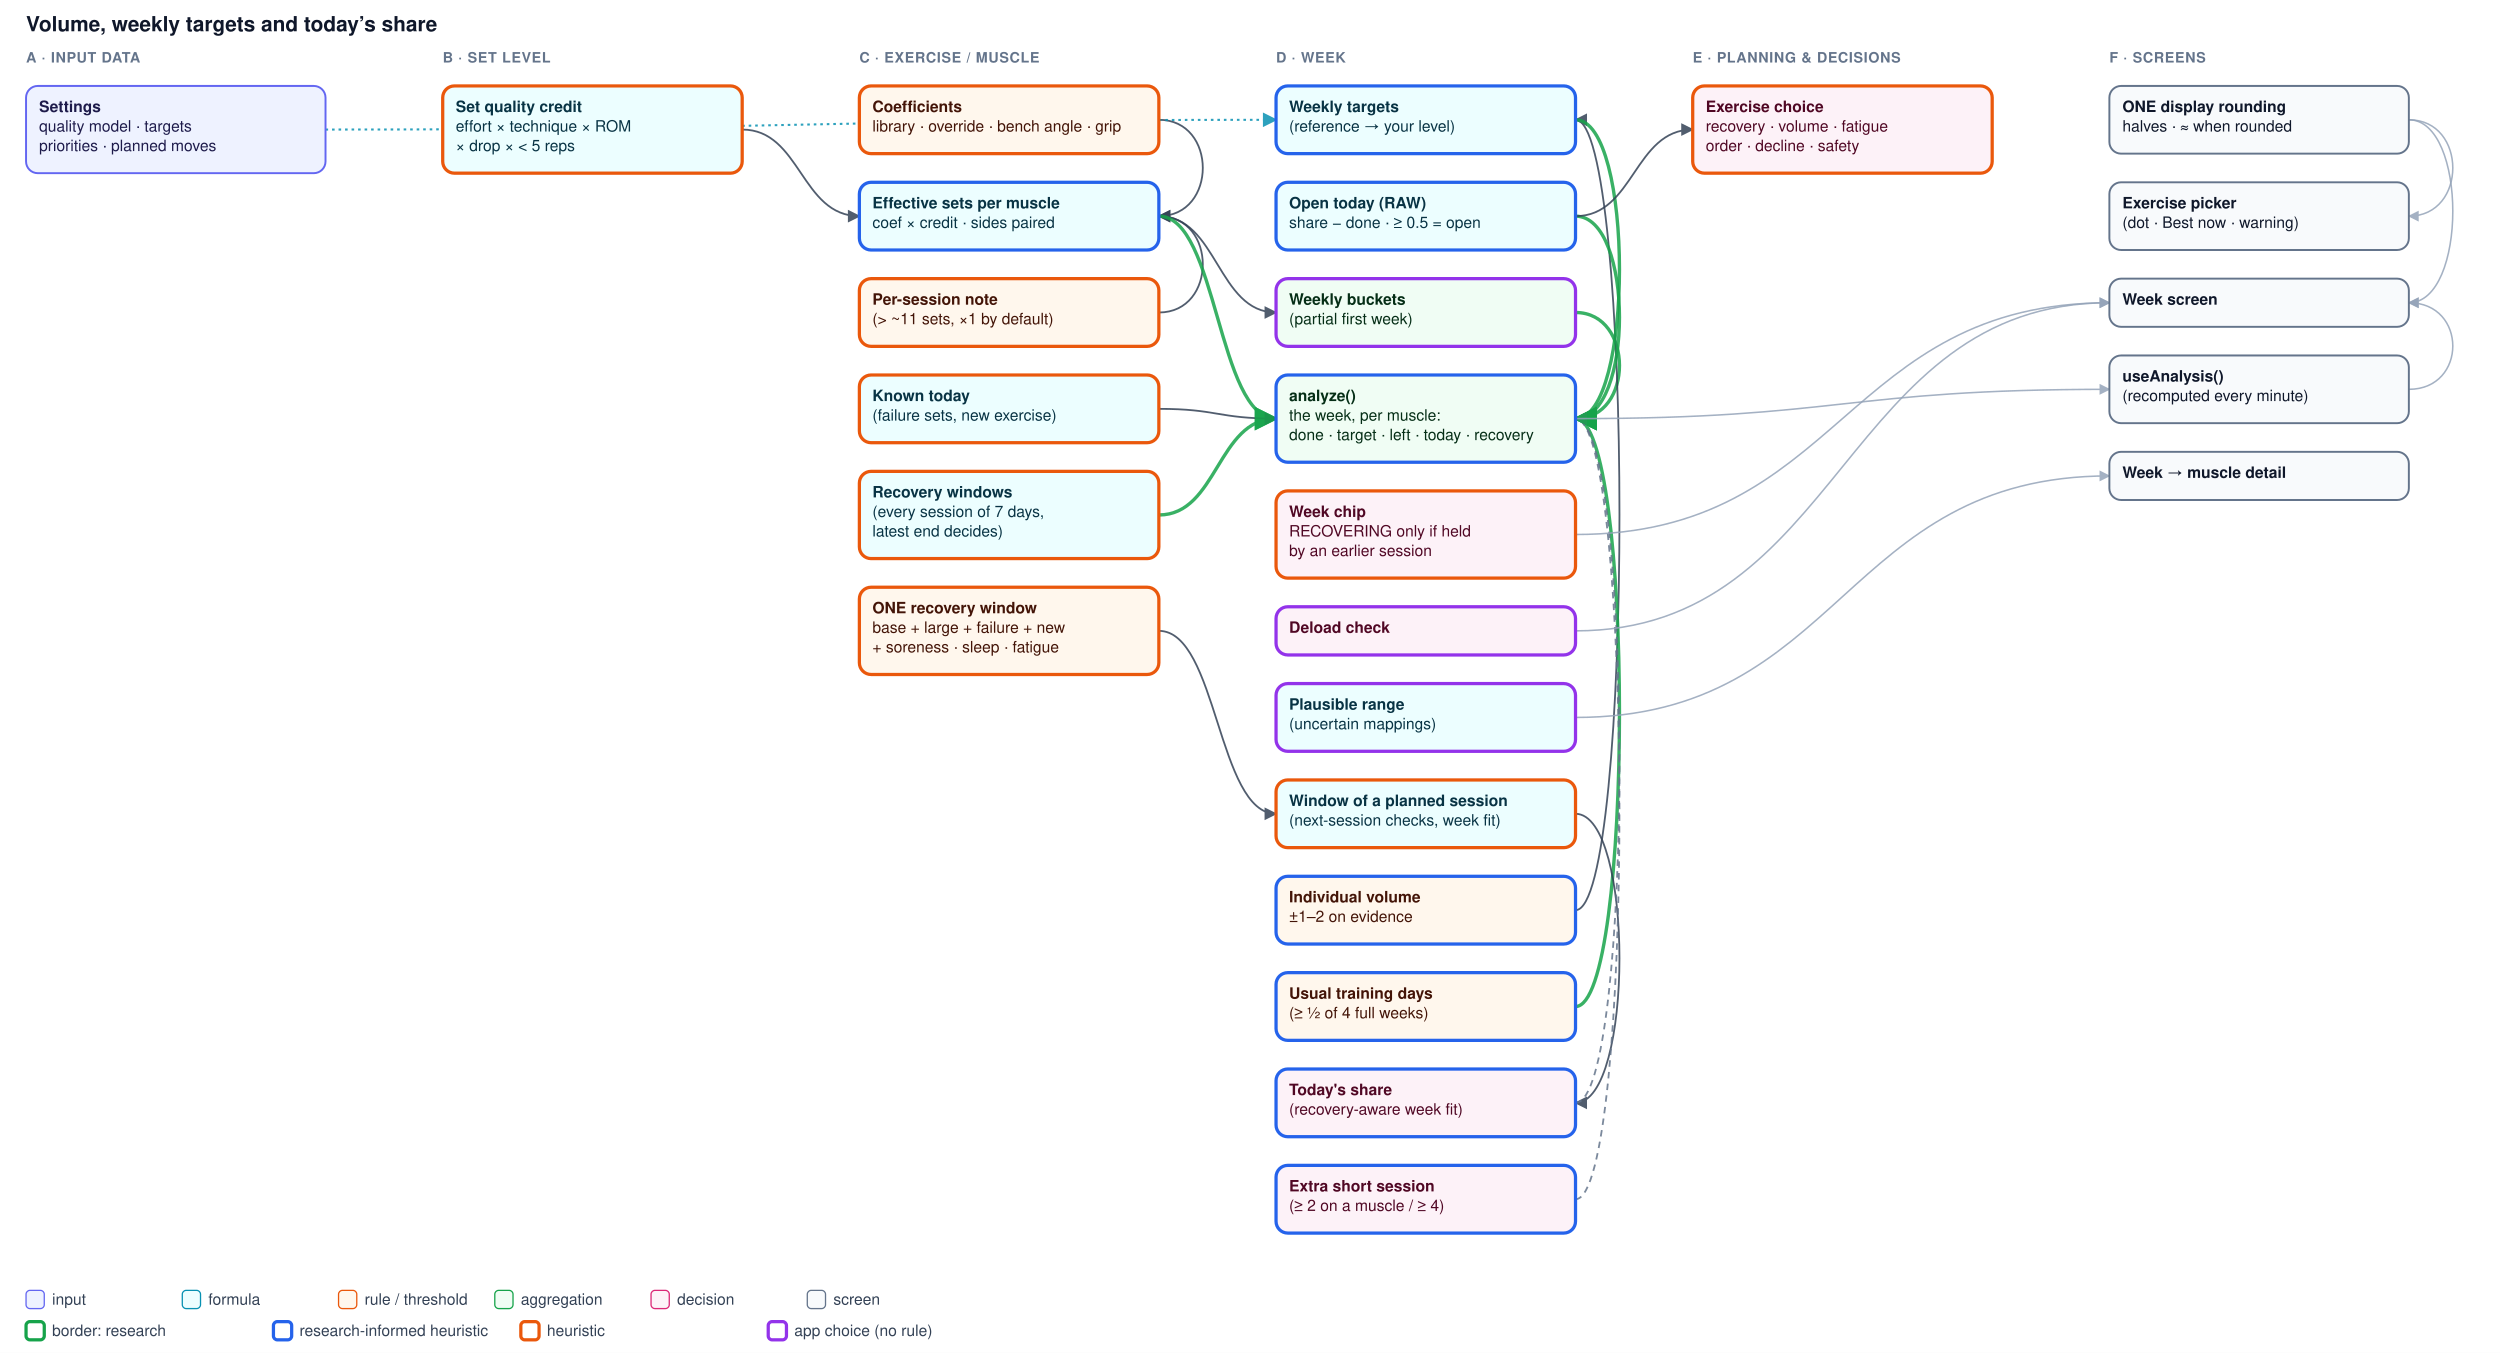
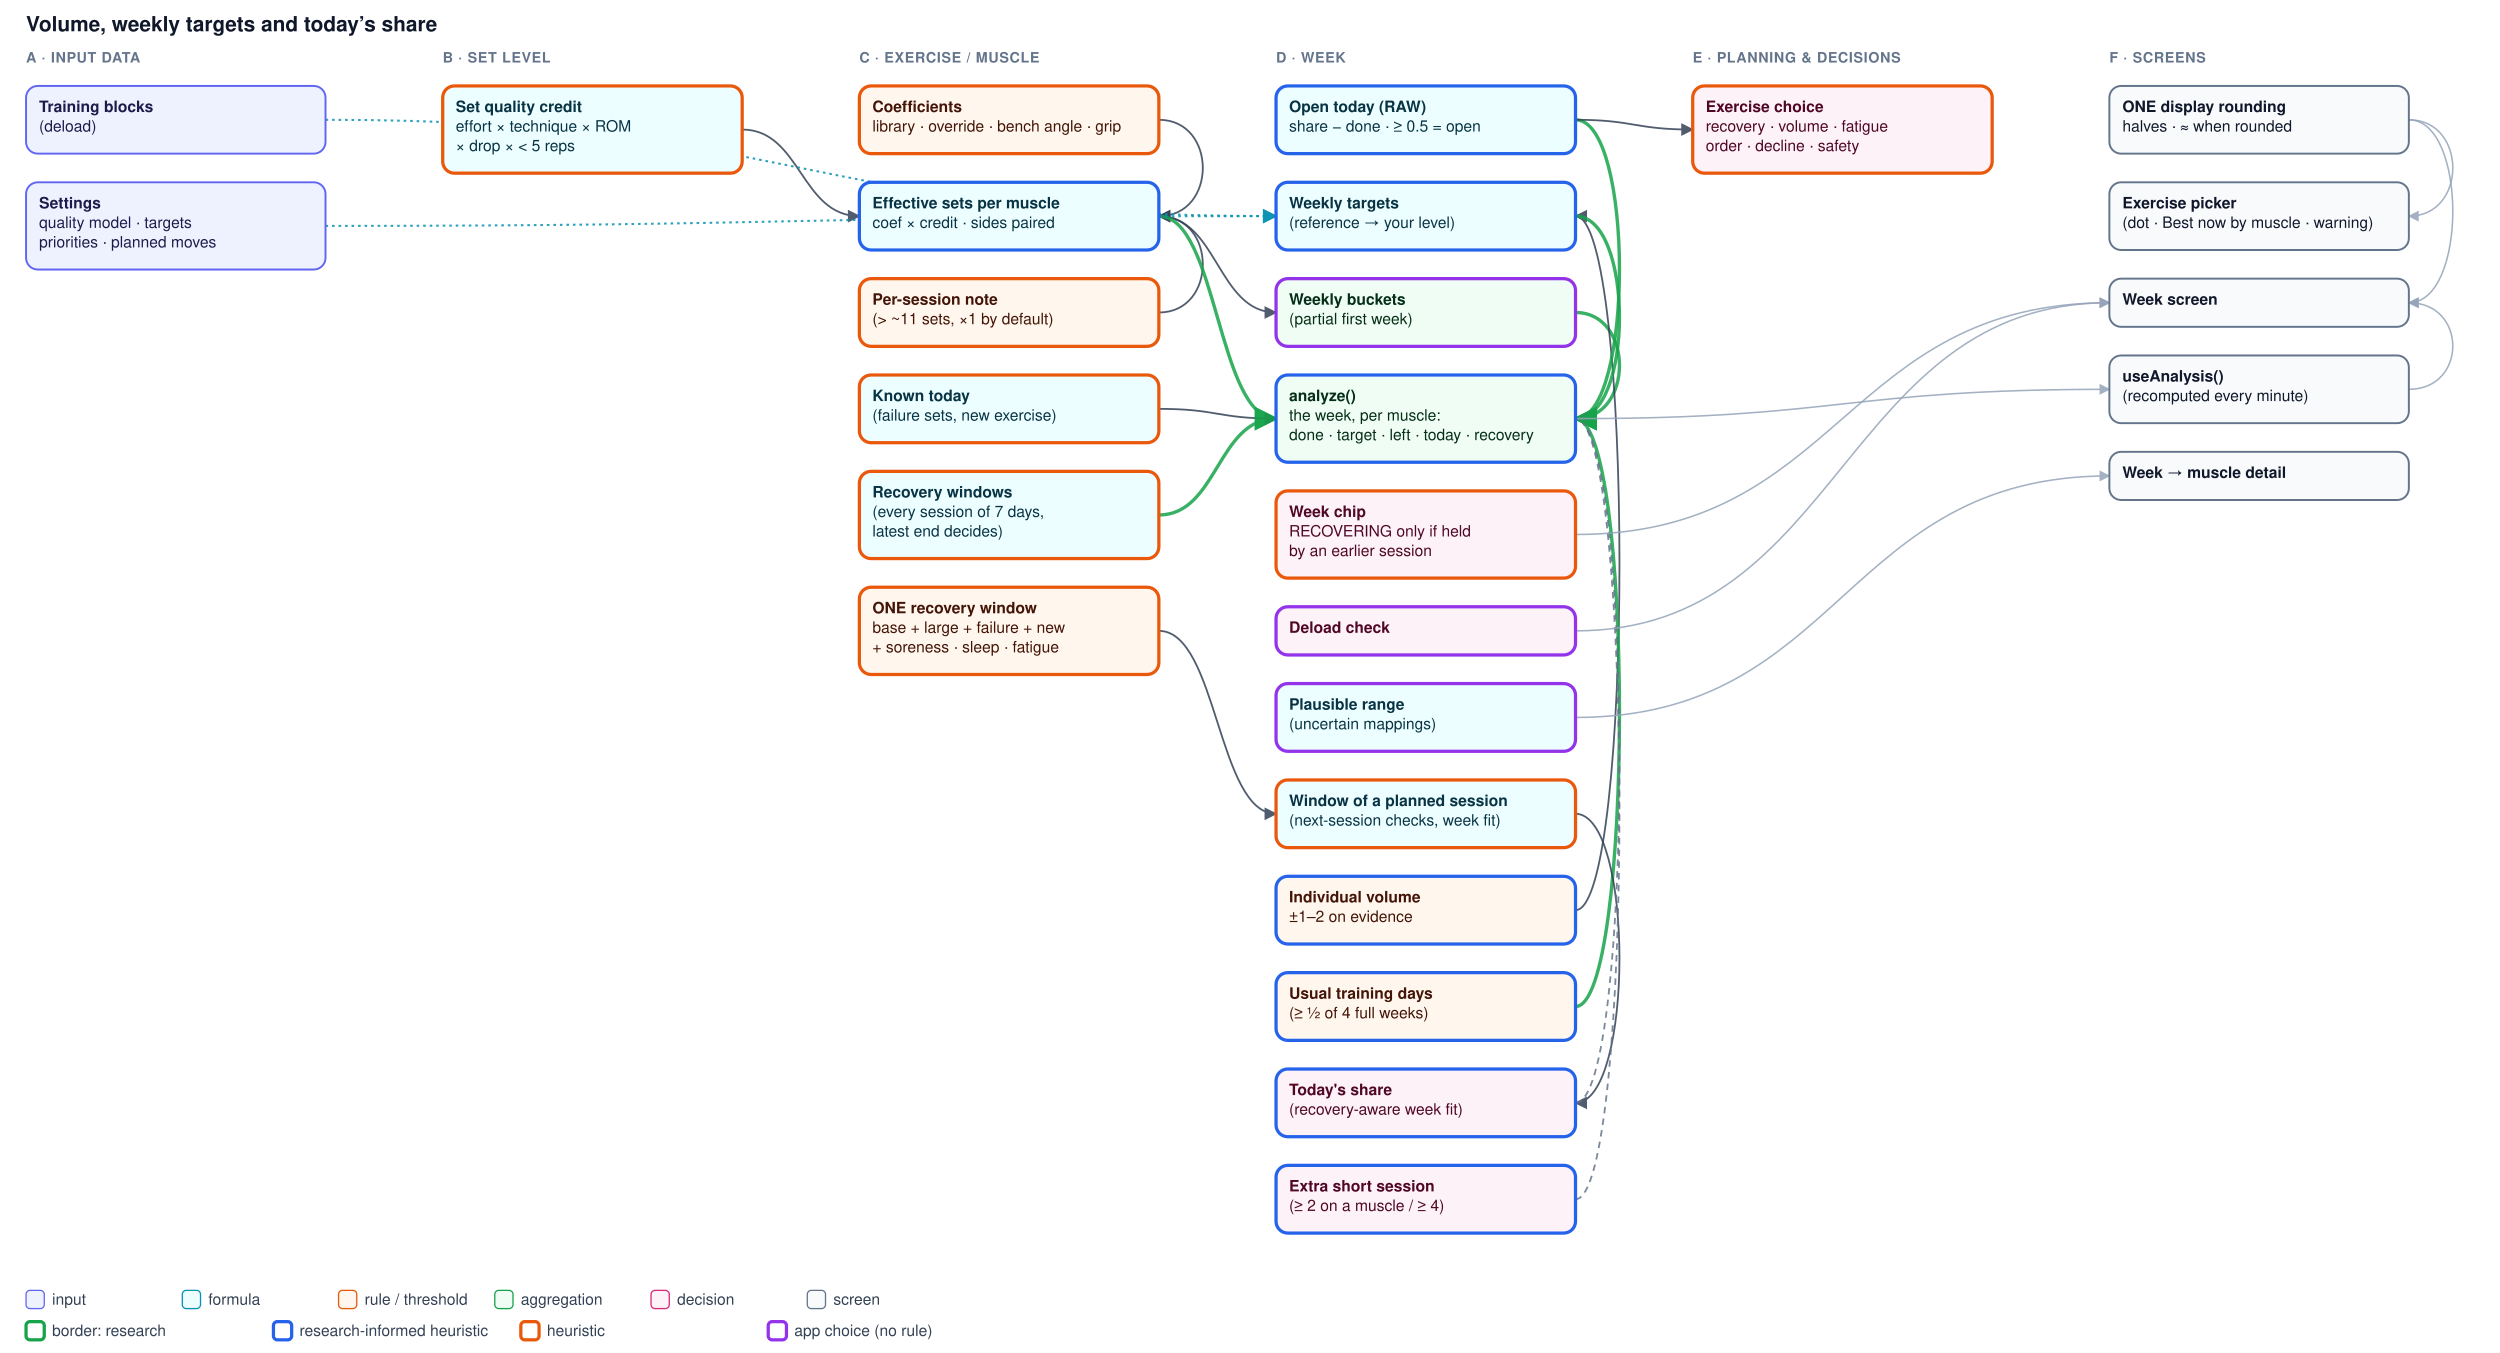
<svg xmlns="http://www.w3.org/2000/svg" viewBox="0 0 1920 1039" width="1920" height="1039" font-family="Segoe UI, Helvetica, Arial, sans-serif" font-size="12">
  <rect width="100%" height="100%" fill="#ffffff" />
  <defs>
    <marker id="m-call" viewBox="0 0 10 10" refX="9" refY="5" markerWidth="7" markerHeight="7" orient="auto-start-reverse">
      <path d="M0,0 L10,5 L0,10 z" fill="#334155" />
    </marker>
    <marker id="m-cond" viewBox="0 0 10 10" refX="9" refY="5" markerWidth="7" markerHeight="7" orient="auto-start-reverse">
      <path d="M0,0 L10,5 L0,10 z" fill="#64748b" />
    </marker>
    <marker id="m-data" viewBox="0 0 10 10" refX="9" refY="5" markerWidth="7" markerHeight="7" orient="auto-start-reverse">
      <path d="M0,0 L10,5 L0,10 z" fill="#0891b2" />
    </marker>
    <marker id="m-agg" viewBox="0 0 10 10" refX="9" refY="5" markerWidth="7" markerHeight="7" orient="auto-start-reverse">
      <path d="M0,0 L10,5 L0,10 z" fill="#16a34a" />
    </marker>
    <marker id="m-ui" viewBox="0 0 10 10" refX="9" refY="5" markerWidth="7" markerHeight="7" orient="auto-start-reverse">
      <path d="M0,0 L10,5 L0,10 z" fill="#94a3b8" />
    </marker>
  </defs>
  <text x="20" y="24" font-size="16" font-weight="700" fill="#0f172a">Volume, weekly targets and today’s share</text>
  <text x="20" y="48" font-size="11" font-weight="700" fill="#64748b" letter-spacing="0.5">A · INPUT DATA</text>
  <text x="340" y="48" font-size="11" font-weight="700" fill="#64748b" letter-spacing="0.5">B · SET LEVEL</text>
  <text x="660" y="48" font-size="11" font-weight="700" fill="#64748b" letter-spacing="0.5">C · EXERCISE / MUSCLE</text>
  <text x="980" y="48" font-size="11" font-weight="700" fill="#64748b" letter-spacing="0.5">D · WEEK</text>
  <text x="1300" y="48" font-size="11" font-weight="700" fill="#64748b" letter-spacing="0.5">E · PLANNING &amp; DECISIONS</text>
  <text x="1620" y="48" font-size="11" font-weight="700" fill="#64748b" letter-spacing="0.5">F · SCREENS</text>
  <path d="M890,92 C935,92 935,166 890,166" fill="none" stroke="#334155" stroke-width="1.4" marker-end="url(#m-call)" opacity="0.85" />
  <path d="M570,99.5 C615,99.5 615,166 660,166" fill="none" stroke="#334155" stroke-width="1.4" marker-end="url(#m-call)" opacity="0.85" />
  <path d="M890,240 C935,240 935,166 890,166" fill="none" stroke="#334155" stroke-width="1.4" marker-end="url(#m-call)" opacity="0.85" />
  <path d="M890,166 C935,166 935,240 980,240" fill="none" stroke="#334155" stroke-width="1.4" marker-end="url(#m-call)" opacity="0.85" />
  <path d="M1210,240 C1255,240 1255,321.5 1210,321.5" fill="none" stroke="#16a34a" stroke-width="2.6" marker-end="url(#m-agg)" opacity="0.85" />
  <path d="M890,166 C935,166 935,321.5 980,321.5" fill="none" stroke="#16a34a" stroke-width="2.6" marker-end="url(#m-agg)" opacity="0.85" />
-   <path d="M1210,699 C1255,699 1255,92 1210,92" fill="none" stroke="#334155" stroke-width="1.4" marker-end="url(#m-call)" opacity="0.85" />
-   <path d="M250,99.5 C615,99.5 615,92 980,92" fill="none" stroke="#0891b2" stroke-width="1.6" stroke-dasharray="2 3" marker-end="url(#m-data)" opacity="0.85" />
-   <path d="M1210,92 C1255,92 1255,321.5 1210,321.5" fill="none" stroke="#16a34a" stroke-width="2.6" marker-end="url(#m-agg)" opacity="0.85" />
+   <path d="M1210,699 C1255,699 1255,166 1210,166" fill="none" stroke="#334155" stroke-width="1.4" marker-end="url(#m-call)" opacity="0.85" />
+   <path d="M250,92 C615,92 615,166 980,166" fill="none" stroke="#0891b2" stroke-width="1.6" stroke-dasharray="2 3" marker-end="url(#m-data)" opacity="0.85" />
+   <path d="M250,173.5 C615,173.5 615,166 980,166" fill="none" stroke="#0891b2" stroke-width="1.6" stroke-dasharray="2 3" marker-end="url(#m-data)" opacity="0.85" />
+   <path d="M1210,166 C1255,166 1255,321.5 1210,321.5" fill="none" stroke="#16a34a" stroke-width="2.6" marker-end="url(#m-agg)" opacity="0.85" />
  <path d="M1210,773 C1255,773 1255,321.5 1210,321.5" fill="none" stroke="#16a34a" stroke-width="2.6" marker-end="url(#m-agg)" opacity="0.85" />
  <path d="M890,484.5 C935,484.5 935,625 980,625" fill="none" stroke="#334155" stroke-width="1.4" marker-end="url(#m-call)" opacity="0.85" />
  <path d="M1210,625 C1255,625 1255,847 1210,847" fill="none" stroke="#334155" stroke-width="1.4" marker-end="url(#m-call)" opacity="0.85" />
  <path d="M890,314 C935,314 935,321.5 980,321.5" fill="none" stroke="#334155" stroke-width="1.4" marker-end="url(#m-call)" opacity="0.85" />
  <path d="M1210,847 C1255,847 1255,321.5 1210,321.5" fill="none" stroke="#64748b" stroke-width="1.4" stroke-dasharray="5 4" marker-end="url(#m-cond)" opacity="0.85" />
  <path d="M1210,921 C1255,921 1255,321.5 1210,321.5" fill="none" stroke="#64748b" stroke-width="1.4" stroke-dasharray="5 4" marker-end="url(#m-cond)" opacity="0.85" />
  <path d="M890,395.5 C935,395.5 935,321.5 980,321.5" fill="none" stroke="#16a34a" stroke-width="2.6" marker-end="url(#m-agg)" opacity="0.85" />
-   <path d="M1210,166 C1255,166 1255,321.5 1210,321.5" fill="none" stroke="#16a34a" stroke-width="2.6" marker-end="url(#m-agg)" opacity="0.85" />
-   <path d="M1210,166 C1255,166 1255,99.5 1300,99.5" fill="none" stroke="#334155" stroke-width="1.4" marker-end="url(#m-call)" opacity="0.85" />
+   <path d="M1210,92 C1255,92 1255,321.5 1210,321.5" fill="none" stroke="#16a34a" stroke-width="2.6" marker-end="url(#m-agg)" opacity="0.85" />
+   <path d="M1210,92 C1255,92 1255,99.5 1300,99.5" fill="none" stroke="#334155" stroke-width="1.4" marker-end="url(#m-call)" opacity="0.85" />
  <path d="M1850,92 C1895,92 1895,232.5 1850,232.5" fill="none" stroke="#94a3b8" stroke-width="1.2" marker-end="url(#m-ui)" opacity="0.85" />
  <path d="M1850,92 C1895,92 1895,166 1850,166" fill="none" stroke="#94a3b8" stroke-width="1.2" marker-end="url(#m-ui)" opacity="0.85" />
  <path d="M1210,321.5 C1415,321.5 1415,299 1620,299" fill="none" stroke="#94a3b8" stroke-width="1.2" marker-end="url(#m-ui)" opacity="0.85" />
  <path d="M1850,299 C1895,299 1895,232.5 1850,232.5" fill="none" stroke="#94a3b8" stroke-width="1.2" marker-end="url(#m-ui)" opacity="0.85" />
  <path d="M1210,410.5 C1415,410.5 1415,232.5 1620,232.5" fill="none" stroke="#94a3b8" stroke-width="1.2" marker-end="url(#m-ui)" opacity="0.85" />
  <path d="M1210,551 C1415,551 1415,365.5 1620,365.5" fill="none" stroke="#94a3b8" stroke-width="1.2" marker-end="url(#m-ui)" opacity="0.85" />
  <path d="M1210,484.5 C1415,484.5 1415,232.5 1620,232.5" fill="none" stroke="#94a3b8" stroke-width="1.2" marker-end="url(#m-ui)" opacity="0.85" />
  <g>
    <rect x="660" y="66" width="230" height="52" rx="9" fill="#fff7ed" stroke="#ea580c" stroke-width="2.5" />
    <text x="670" y="86" fill="#431407" font-weight="700">Coefficients</text>
    <text x="670" y="101" fill="#431407">library · override · bench angle · grip</text>
  </g>
  <g>
    <rect x="660" y="140" width="230" height="52" rx="9" fill="#ecfeff" stroke="#2563eb" stroke-width="2.5" />
    <text x="670" y="160" fill="#083344" font-weight="700">Effective sets per muscle</text>
    <text x="670" y="175" fill="#083344">coef × credit · sides paired</text>
  </g>
  <g>
    <rect x="340" y="66" width="230" height="67" rx="9" fill="#ecfeff" stroke="#ea580c" stroke-width="2.5" />
    <text x="350" y="86" fill="#083344" font-weight="700">Set quality credit</text>
    <text x="350" y="101" fill="#083344">effort × technique × ROM</text>
    <text x="350" y="116" fill="#083344">× drop × &lt; 5 reps</text>
  </g>
  <g>
    <rect x="660" y="214" width="230" height="52" rx="9" fill="#fff7ed" stroke="#ea580c" stroke-width="2.5" />
    <text x="670" y="234" fill="#431407" font-weight="700">Per-session note</text>
    <text x="670" y="249" fill="#431407">(&gt; ~11 sets, ×1 by default)</text>
  </g>
  <g>
    <rect x="980" y="214" width="230" height="52" rx="9" fill="#f0fdf4" stroke="#9333ea" stroke-width="2.5" />
    <text x="990" y="234" fill="#052e16" font-weight="700">Weekly buckets</text>
    <text x="990" y="249" fill="#052e16">(partial first week)</text>
  </g>
  <g>
    <rect x="980" y="288" width="230" height="67" rx="9" fill="#f0fdf4" stroke="#2563eb" stroke-width="2.5" />
    <text x="990" y="308" fill="#052e16" font-weight="700">analyze()</text>
    <text x="990" y="323" fill="#052e16">the week, per muscle:</text>
    <text x="990" y="338" fill="#052e16">done · target · left · today · recovery</text>
  </g>
  <g>
    <rect x="980" y="673" width="230" height="52" rx="9" fill="#fff7ed" stroke="#2563eb" stroke-width="2.5" />
    <text x="990" y="693" fill="#431407" font-weight="700">Individual volume</text>
    <text x="990" y="708" fill="#431407">±1–2 on evidence</text>
  </g>
  <g>
-     <rect x="980" y="66" width="230" height="52" rx="9" fill="#ecfeff" stroke="#2563eb" stroke-width="2.5" />
-     <text x="990" y="86" fill="#083344" font-weight="700">Weekly targets</text>
-     <text x="990" y="101" fill="#083344">(reference → your level)</text>
-   </g>
-   <g>
-     <rect x="20" y="66" width="230" height="67" rx="9" fill="#eef2ff" stroke="#6366f1" stroke-width="1.5" />
-     <text x="30" y="86" fill="#1e1b4b" font-weight="700">Settings</text>
-     <text x="30" y="101" fill="#1e1b4b">quality model · targets</text>
-     <text x="30" y="116" fill="#1e1b4b">priorities · planned moves</text>
+     <rect x="980" y="140" width="230" height="52" rx="9" fill="#ecfeff" stroke="#2563eb" stroke-width="2.5" />
+     <text x="990" y="160" fill="#083344" font-weight="700">Weekly targets</text>
+     <text x="990" y="175" fill="#083344">(reference → your level)</text>
+   </g>
+   <g>
+     <rect x="20" y="66" width="230" height="52" rx="9" fill="#eef2ff" stroke="#6366f1" stroke-width="1.5" />
+     <text x="30" y="86" fill="#1e1b4b" font-weight="700">Training blocks</text>
+     <text x="30" y="101" fill="#1e1b4b">(deload)</text>
+   </g>
+   <g>
+     <rect x="20" y="140" width="230" height="67" rx="9" fill="#eef2ff" stroke="#6366f1" stroke-width="1.5" />
+     <text x="30" y="160" fill="#1e1b4b" font-weight="700">Settings</text>
+     <text x="30" y="175" fill="#1e1b4b">quality model · targets</text>
+     <text x="30" y="190" fill="#1e1b4b">priorities · planned moves</text>
  </g>
  <g>
    <rect x="980" y="747" width="230" height="52" rx="9" fill="#fff7ed" stroke="#2563eb" stroke-width="2.5" />
    <text x="990" y="767" fill="#431407" font-weight="700">Usual training days</text>
    <text x="990" y="782" fill="#431407">(≥ ½ of 4 full weeks)</text>
  </g>
  <g>
    <rect x="660" y="451" width="230" height="67" rx="9" fill="#fff7ed" stroke="#ea580c" stroke-width="2.5" />
    <text x="670" y="471" fill="#431407" font-weight="700">ONE recovery window</text>
    <text x="670" y="486" fill="#431407">base + large + failure + new</text>
    <text x="670" y="501" fill="#431407">+ soreness · sleep · fatigue</text>
  </g>
  <g>
    <rect x="980" y="599" width="230" height="52" rx="9" fill="#ecfeff" stroke="#ea580c" stroke-width="2.5" />
    <text x="990" y="619" fill="#083344" font-weight="700">Window of a planned session</text>
    <text x="990" y="634" fill="#083344">(next-session checks, week fit)</text>
  </g>
  <g>
    <rect x="980" y="821" width="230" height="52" rx="9" fill="#fdf2f8" stroke="#2563eb" stroke-width="2.5" />
    <text x="990" y="841" fill="#500724" font-weight="700">Today's share</text>
    <text x="990" y="856" fill="#500724">(recovery-aware week fit)</text>
  </g>
  <g>
    <rect x="660" y="288" width="230" height="52" rx="9" fill="#ecfeff" stroke="#ea580c" stroke-width="2.5" />
    <text x="670" y="308" fill="#083344" font-weight="700">Known today</text>
    <text x="670" y="323" fill="#083344">(failure sets, new exercise)</text>
  </g>
  <g>
    <rect x="980" y="895" width="230" height="52" rx="9" fill="#fdf2f8" stroke="#2563eb" stroke-width="2.5" />
    <text x="990" y="915" fill="#500724" font-weight="700">Extra short session</text>
    <text x="990" y="930" fill="#500724">(≥ 2 on a muscle / ≥ 4)</text>
  </g>
  <g>
    <rect x="660" y="362" width="230" height="67" rx="9" fill="#ecfeff" stroke="#ea580c" stroke-width="2.5" />
    <text x="670" y="382" fill="#083344" font-weight="700">Recovery windows</text>
    <text x="670" y="397" fill="#083344">(every session of 7 days,</text>
    <text x="670" y="412" fill="#083344">latest end decides)</text>
  </g>
  <g>
-     <rect x="980" y="140" width="230" height="52" rx="9" fill="#ecfeff" stroke="#2563eb" stroke-width="2.5" />
-     <text x="990" y="160" fill="#083344" font-weight="700">Open today (RAW)</text>
-     <text x="990" y="175" fill="#083344">share − done · ≥ 0.5 = open</text>
+     <rect x="980" y="66" width="230" height="52" rx="9" fill="#ecfeff" stroke="#2563eb" stroke-width="2.5" />
+     <text x="990" y="86" fill="#083344" font-weight="700">Open today (RAW)</text>
+     <text x="990" y="101" fill="#083344">share − done · ≥ 0.5 = open</text>
  </g>
  <g>
    <rect x="1300" y="66" width="230" height="67" rx="9" fill="#fdf2f8" stroke="#ea580c" stroke-width="2.5" />
    <text x="1310" y="86" fill="#500724" font-weight="700">Exercise choice</text>
    <text x="1310" y="101" fill="#500724">recovery · volume · fatigue</text>
    <text x="1310" y="116" fill="#500724">order · decline · safety</text>
  </g>
  <g>
    <rect x="1620" y="66" width="230" height="52" rx="9" fill="#f8fafc" stroke="#64748b" stroke-width="1.5" />
    <text x="1630" y="86" fill="#0f172a" font-weight="700">ONE display rounding</text>
    <text x="1630" y="101" fill="#0f172a">halves · ≈ when rounded</text>
  </g>
  <g>
    <rect x="1620" y="214" width="230" height="37" rx="9" fill="#f8fafc" stroke="#64748b" stroke-width="1.5" />
    <text x="1630" y="234" fill="#0f172a" font-weight="700">Week screen</text>
  </g>
  <g>
    <rect x="1620" y="140" width="230" height="52" rx="9" fill="#f8fafc" stroke="#64748b" stroke-width="1.5" />
    <text x="1630" y="160" fill="#0f172a" font-weight="700">Exercise picker</text>
-     <text x="1630" y="175" fill="#0f172a">(dot · Best now · warning)</text>
+     <text x="1630" y="175" fill="#0f172a">(dot · Best now by muscle · warning)</text>
  </g>
  <g>
    <rect x="1620" y="273" width="230" height="52" rx="9" fill="#f8fafc" stroke="#64748b" stroke-width="1.5" />
    <text x="1630" y="293" fill="#0f172a" font-weight="700">useAnalysis()</text>
    <text x="1630" y="308" fill="#0f172a">(recomputed every minute)</text>
  </g>
  <g>
    <rect x="980" y="377" width="230" height="67" rx="9" fill="#fdf2f8" stroke="#ea580c" stroke-width="2.5" />
    <text x="990" y="397" fill="#500724" font-weight="700">Week chip</text>
    <text x="990" y="412" fill="#500724">RECOVERING only if held</text>
    <text x="990" y="427" fill="#500724">by an earlier session</text>
  </g>
  <g>
    <rect x="980" y="525" width="230" height="52" rx="9" fill="#ecfeff" stroke="#9333ea" stroke-width="2.5" />
    <text x="990" y="545" fill="#083344" font-weight="700">Plausible range</text>
    <text x="990" y="560" fill="#083344">(uncertain mappings)</text>
  </g>
  <g>
    <rect x="1620" y="347" width="230" height="37" rx="9" fill="#f8fafc" stroke="#64748b" stroke-width="1.5" />
    <text x="1630" y="367" fill="#0f172a" font-weight="700">Week → muscle detail</text>
  </g>
  <g>
    <rect x="980" y="466" width="230" height="37" rx="9" fill="#fdf2f8" stroke="#9333ea" stroke-width="2.5" />
    <text x="990" y="486" fill="#500724" font-weight="700">Deload check</text>
  </g>
  <rect x="20" y="991" width="14" height="14" rx="3" fill="#eef2ff" stroke="#6366f1" />
  <text x="40" y="1002" fill="#334155">input</text>
  <rect x="140" y="991" width="14" height="14" rx="3" fill="#ecfeff" stroke="#0891b2" />
  <text x="160" y="1002" fill="#334155">formula</text>
  <rect x="260" y="991" width="14" height="14" rx="3" fill="#fff7ed" stroke="#ea580c" />
  <text x="280" y="1002" fill="#334155">rule / threshold</text>
  <rect x="380" y="991" width="14" height="14" rx="3" fill="#f0fdf4" stroke="#16a34a" />
  <text x="400" y="1002" fill="#334155">aggregation</text>
  <rect x="500" y="991" width="14" height="14" rx="3" fill="#fdf2f8" stroke="#db2777" />
  <text x="520" y="1002" fill="#334155">decision</text>
  <rect x="620" y="991" width="14" height="14" rx="3" fill="#f8fafc" stroke="#64748b" />
  <text x="640" y="1002" fill="#334155">screen</text>
  <rect x="20" y="1015" width="14" height="14" rx="3" fill="#fff" stroke="#16a34a" stroke-width="2.5" />
  <text x="40" y="1026" fill="#334155">border: research</text>
  <rect x="210" y="1015" width="14" height="14" rx="3" fill="#fff" stroke="#2563eb" stroke-width="2.5" />
  <text x="230" y="1026" fill="#334155">research-informed heuristic</text>
  <rect x="400" y="1015" width="14" height="14" rx="3" fill="#fff" stroke="#ea580c" stroke-width="2.5" />
  <text x="420" y="1026" fill="#334155">heuristic</text>
  <rect x="590" y="1015" width="14" height="14" rx="3" fill="#fff" stroke="#9333ea" stroke-width="2.5" />
  <text x="610" y="1026" fill="#334155">app choice (no rule)</text>
</svg>
